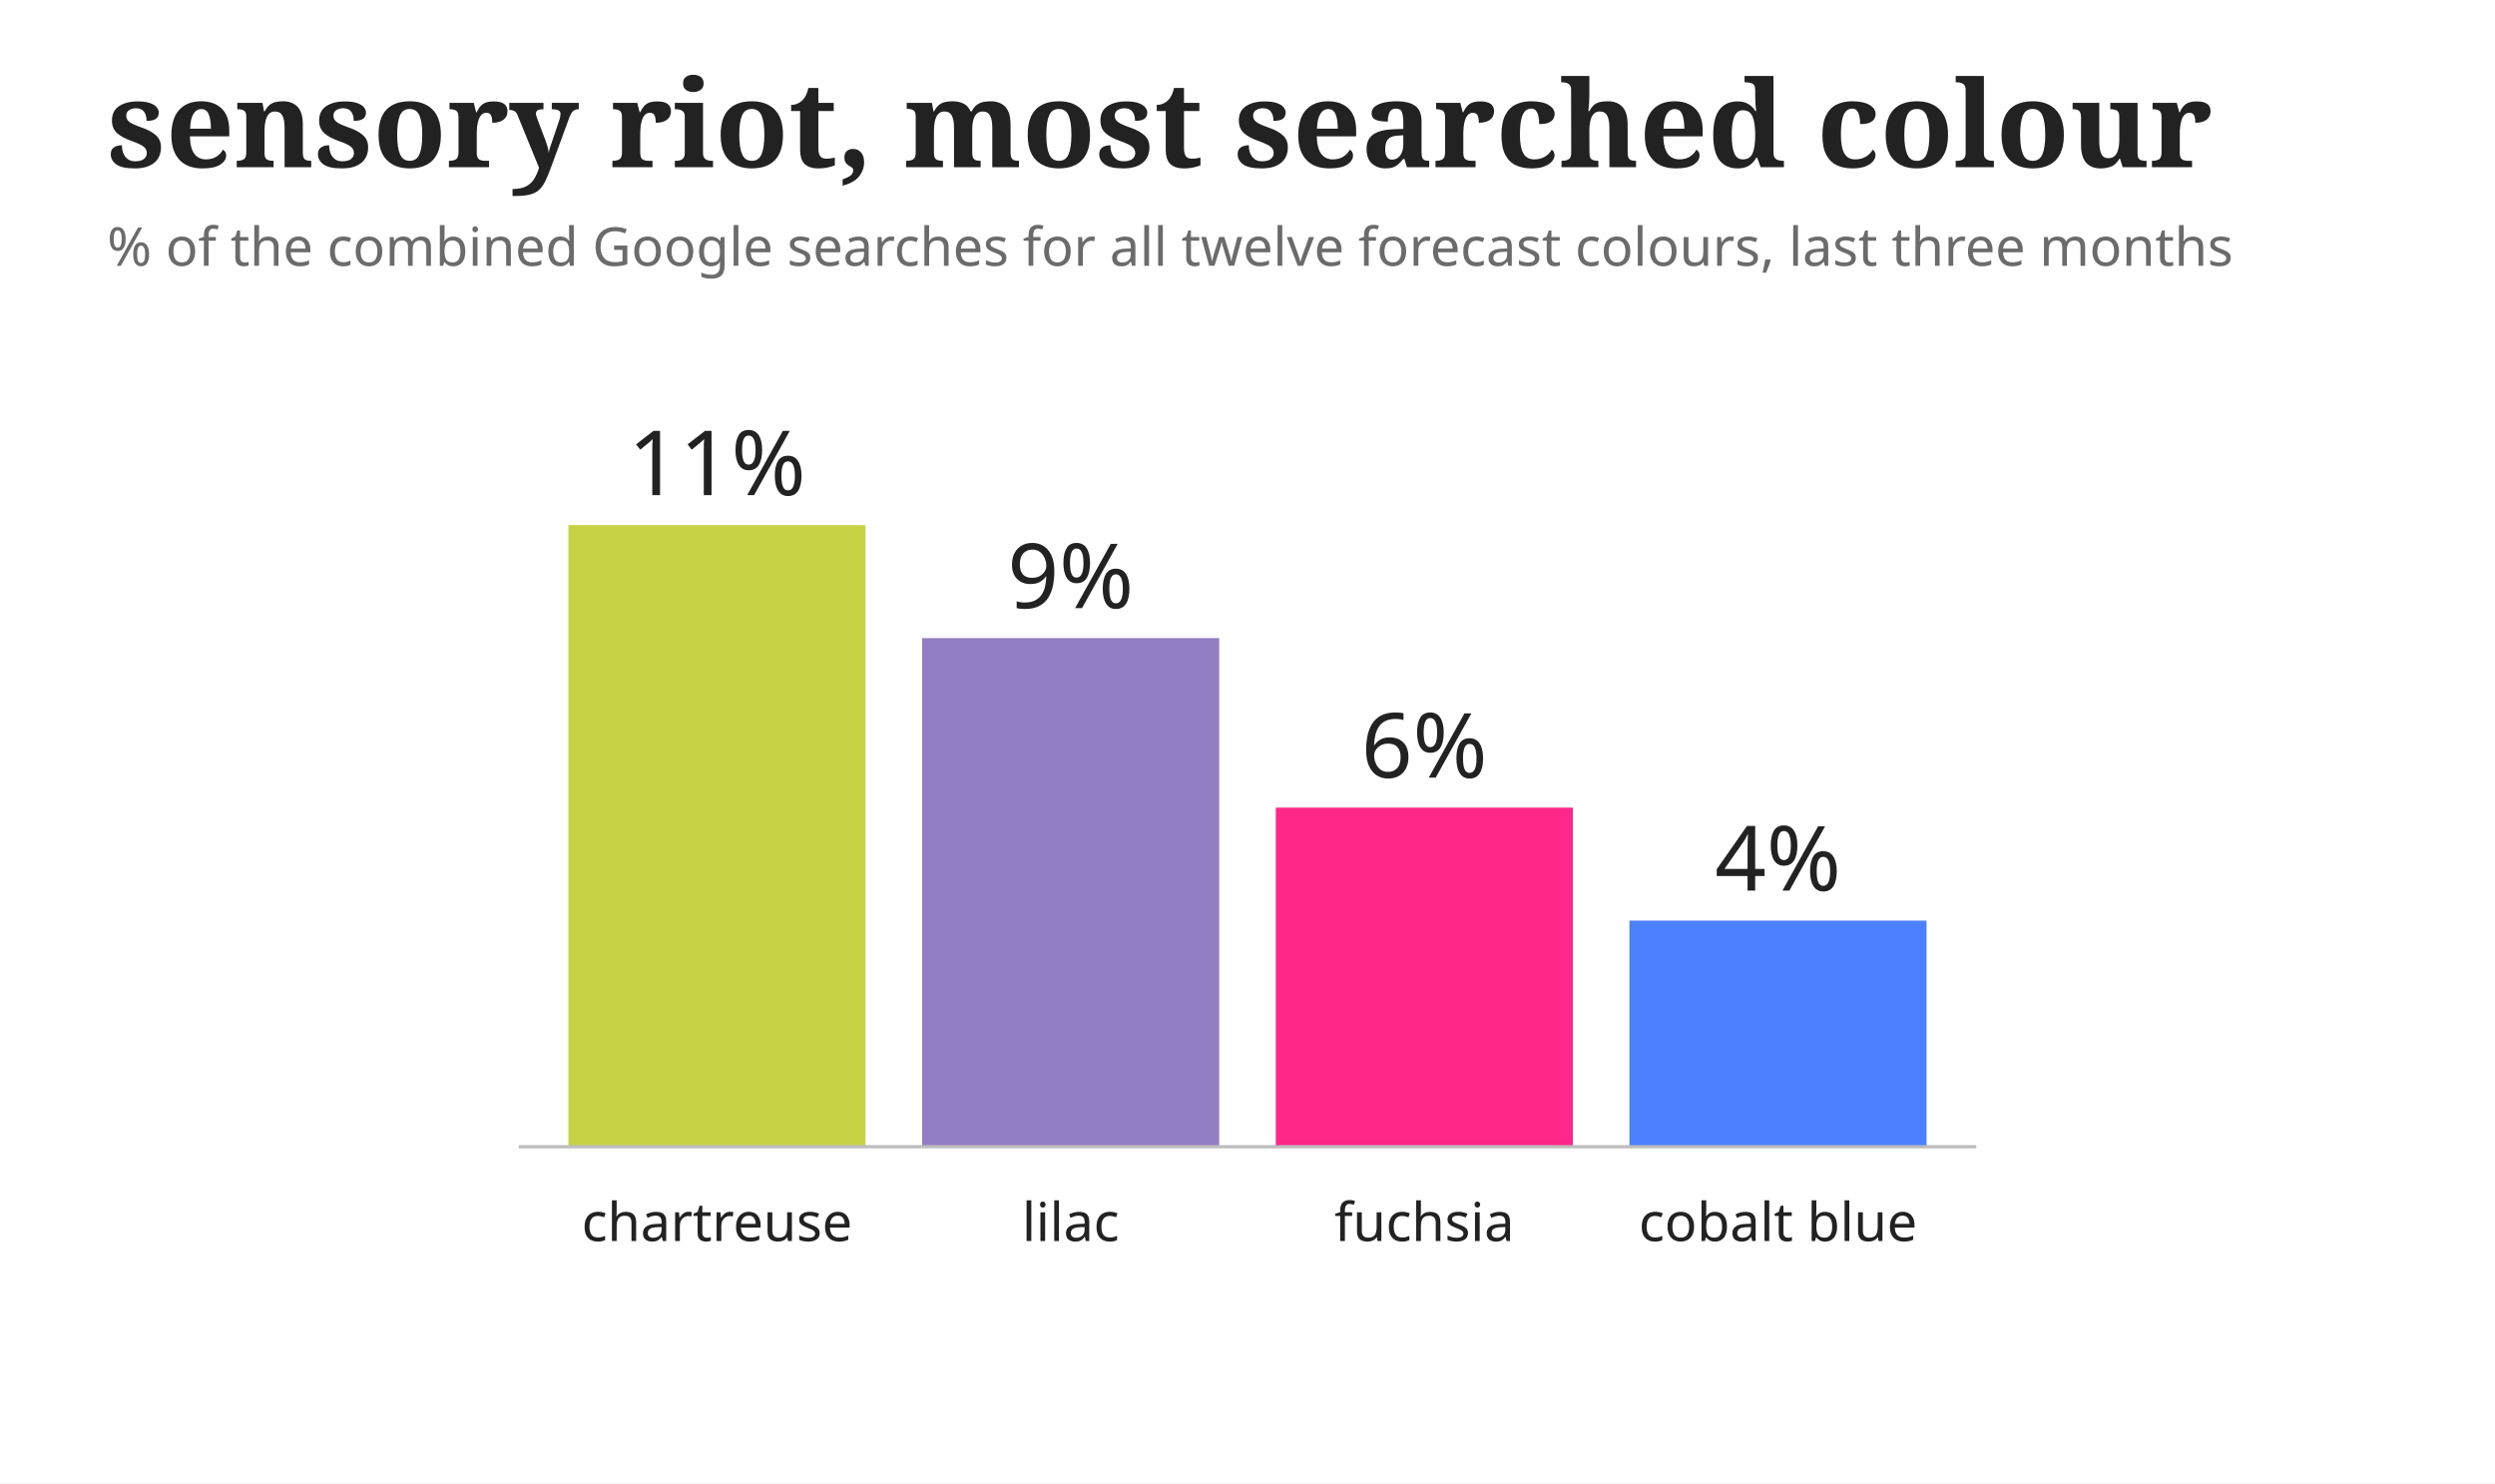
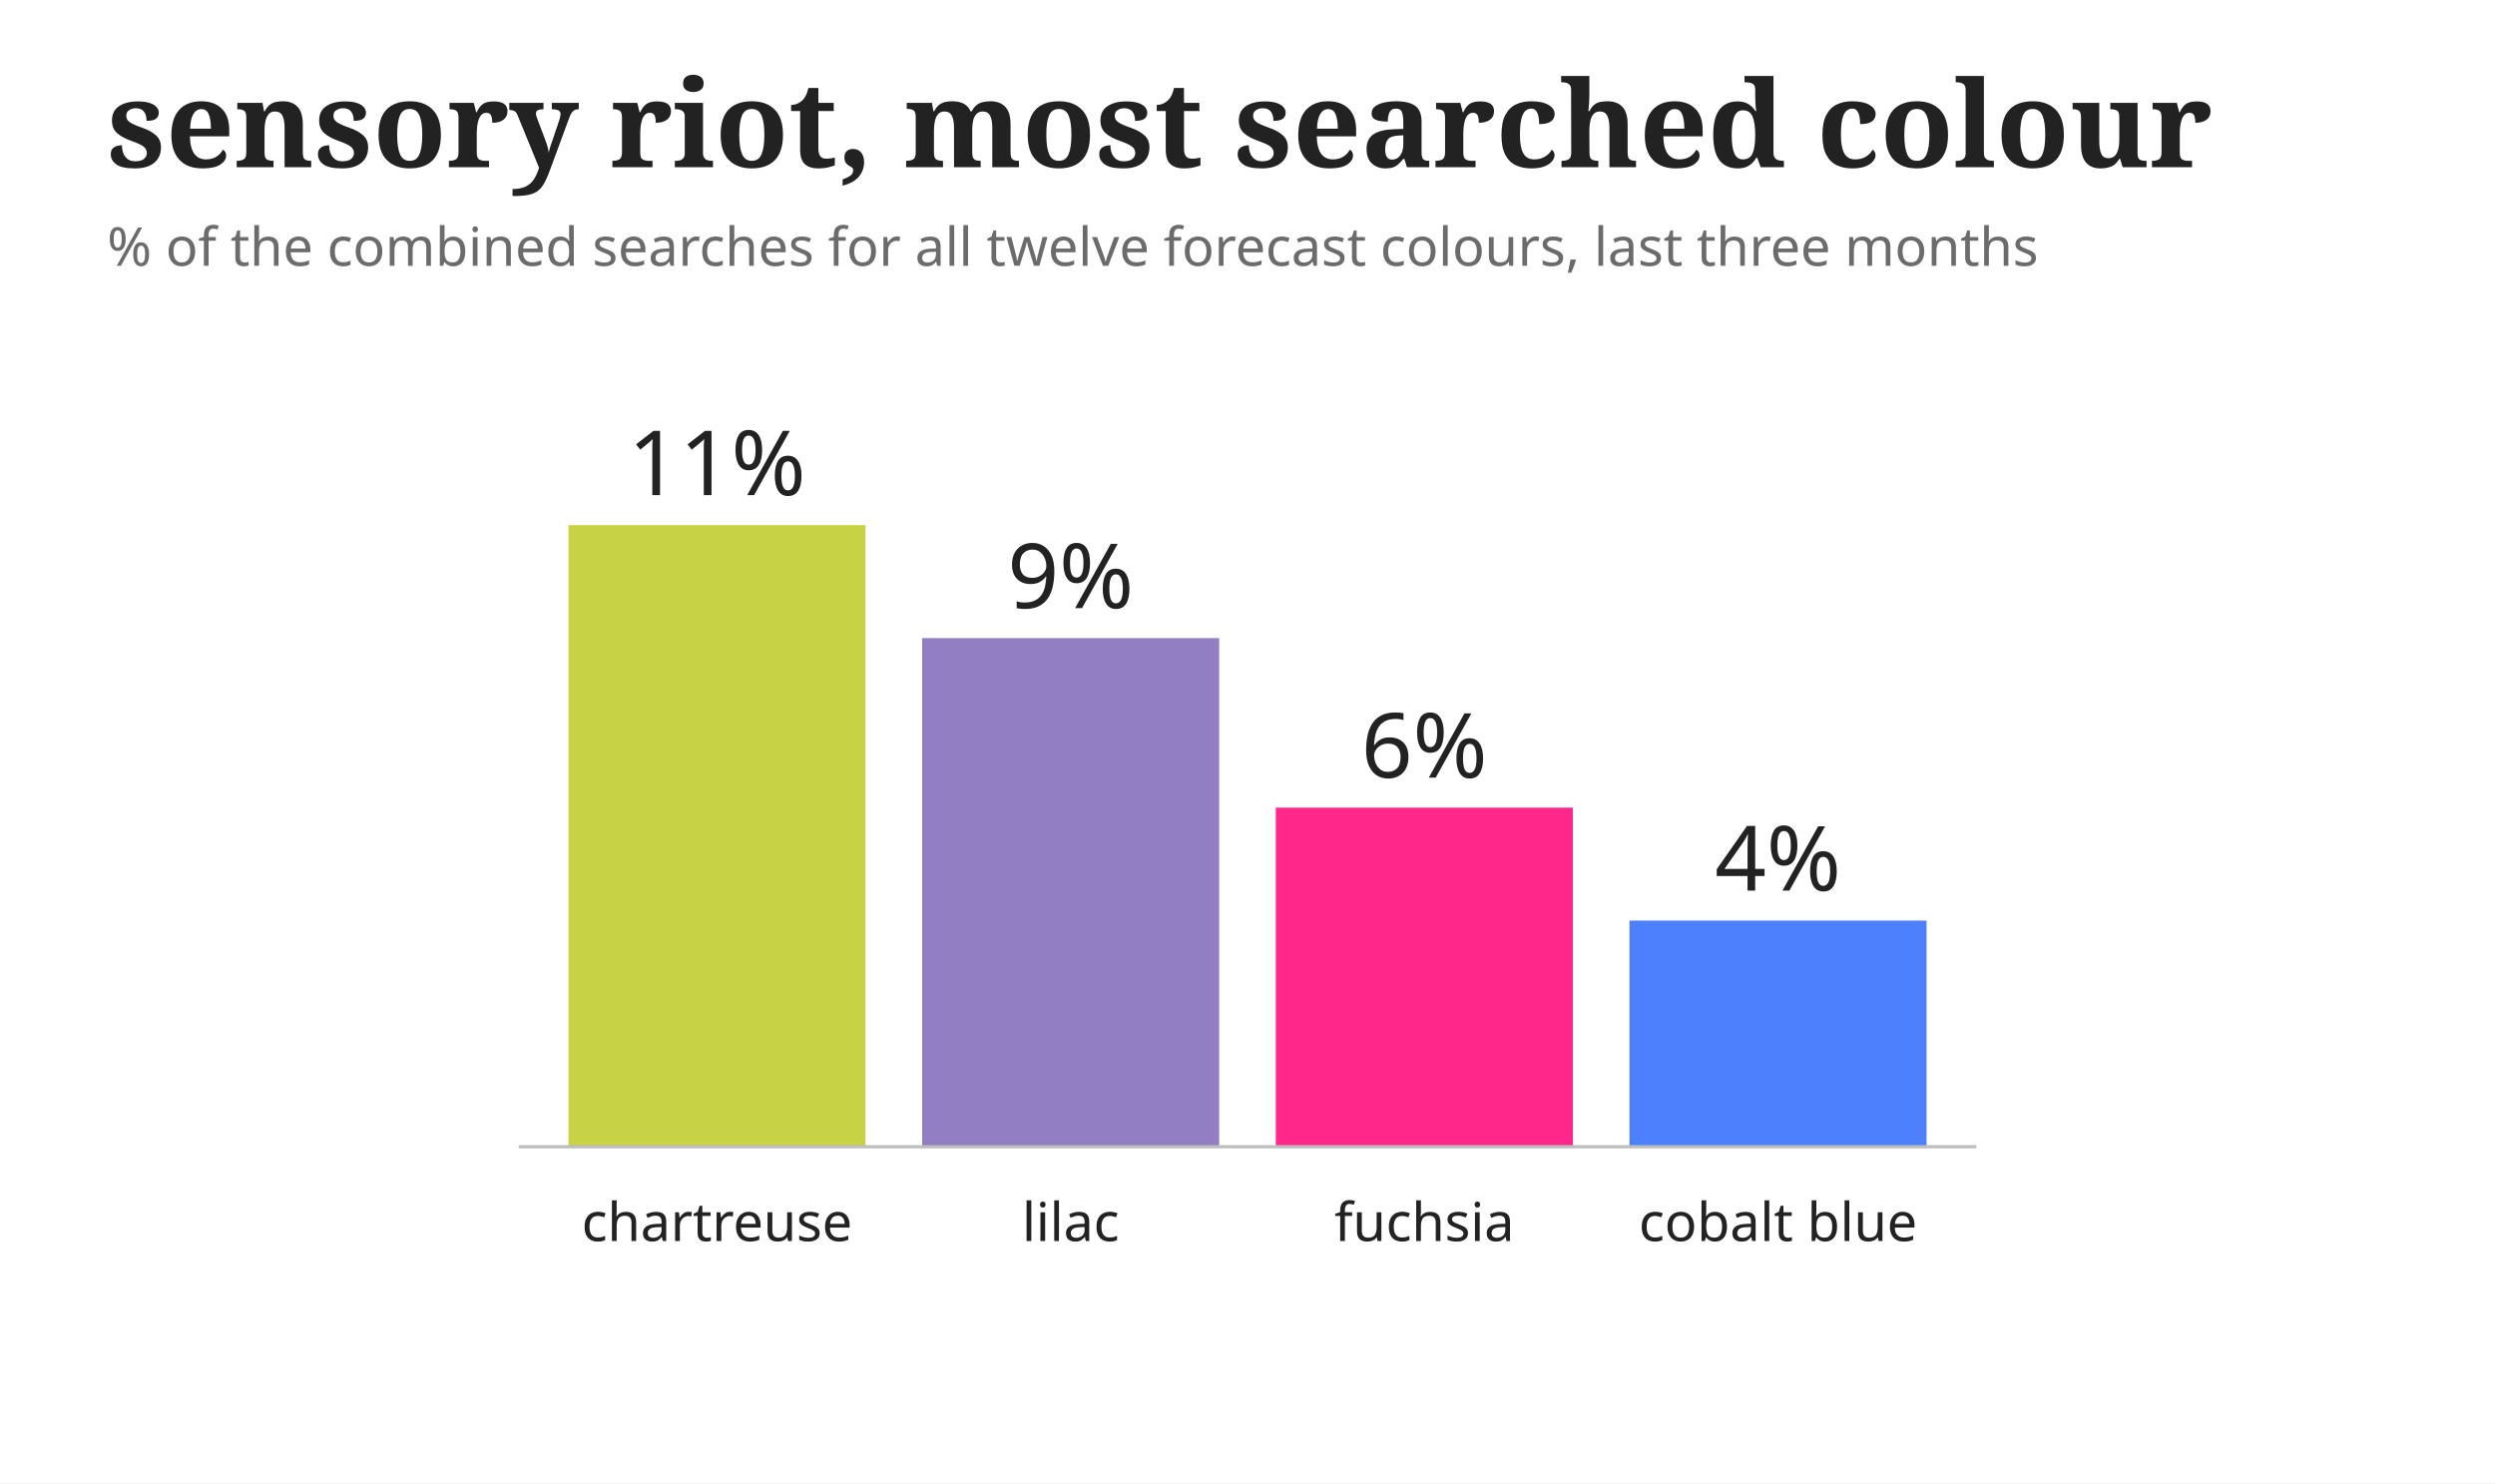
<svg xmlns="http://www.w3.org/2000/svg" viewBox="0 0 1164 692" width="1164" height="692">
  <rect width="1164" height="692" fill="#FFFFFF" />
  <text x="50" y="78" font-family="'Playfair Display', Georgia, serif" font-weight="700" font-size="56" fill="#222222">sensory riot, most searched colour</text>
-   <text x="50" y="124" font-family="'Century Gothic', 'Questrial', 'Avenir', sans-serif" font-size="25" fill="#6B6B6B">% of the combined Google searches for all twelve forecast colours, last three months</text>
+   <text x="50" y="124" font-family="'Century Gothic', 'Questrial', 'Avenir', sans-serif" font-size="25" fill="#6B6B6B">% of the combined searches for all twelve forecast colours, last three months</text>
  <rect x="265.2" y="245.0" width="138.6" height="290.0" fill="#C7D344" />
  <text x="334.5" y="231.0" text-anchor="middle" font-family="'Century Gothic', 'Questrial', 'Avenir', sans-serif" font-size="42" fill="#222222">11%</text>
  <text x="334.5" y="579" text-anchor="middle" font-family="'Century Gothic', 'Questrial', 'Avenir', sans-serif" font-size="25" fill="#222222">chartreuse</text>
  <rect x="430.2" y="297.7" width="138.6" height="237.3" fill="#927EC3" />
  <text x="499.5" y="283.7" text-anchor="middle" font-family="'Century Gothic', 'Questrial', 'Avenir', sans-serif" font-size="42" fill="#222222">9%</text>
  <text x="499.5" y="579" text-anchor="middle" font-family="'Century Gothic', 'Questrial', 'Avenir', sans-serif" font-size="25" fill="#222222">lilac</text>
  <rect x="595.2" y="376.8" width="138.6" height="158.2" fill="#FF278A" />
  <text x="664.5" y="362.8" text-anchor="middle" font-family="'Century Gothic', 'Questrial', 'Avenir', sans-serif" font-size="42" fill="#222222">6%</text>
  <text x="664.5" y="579" text-anchor="middle" font-family="'Century Gothic', 'Questrial', 'Avenir', sans-serif" font-size="25" fill="#222222">fuchsia</text>
  <rect x="760.2" y="429.5" width="138.6" height="105.5" fill="#4C80FD" />
  <text x="829.5" y="415.5" text-anchor="middle" font-family="'Century Gothic', 'Questrial', 'Avenir', sans-serif" font-size="42" fill="#222222">4%</text>
  <text x="829.5" y="579" text-anchor="middle" font-family="'Century Gothic', 'Questrial', 'Avenir', sans-serif" font-size="25" fill="#222222">cobalt blue</text>
  <line x1="242.0" y1="535" x2="922.0" y2="535" stroke="#BDBDBD" stroke-width="1.5" />
</svg>
